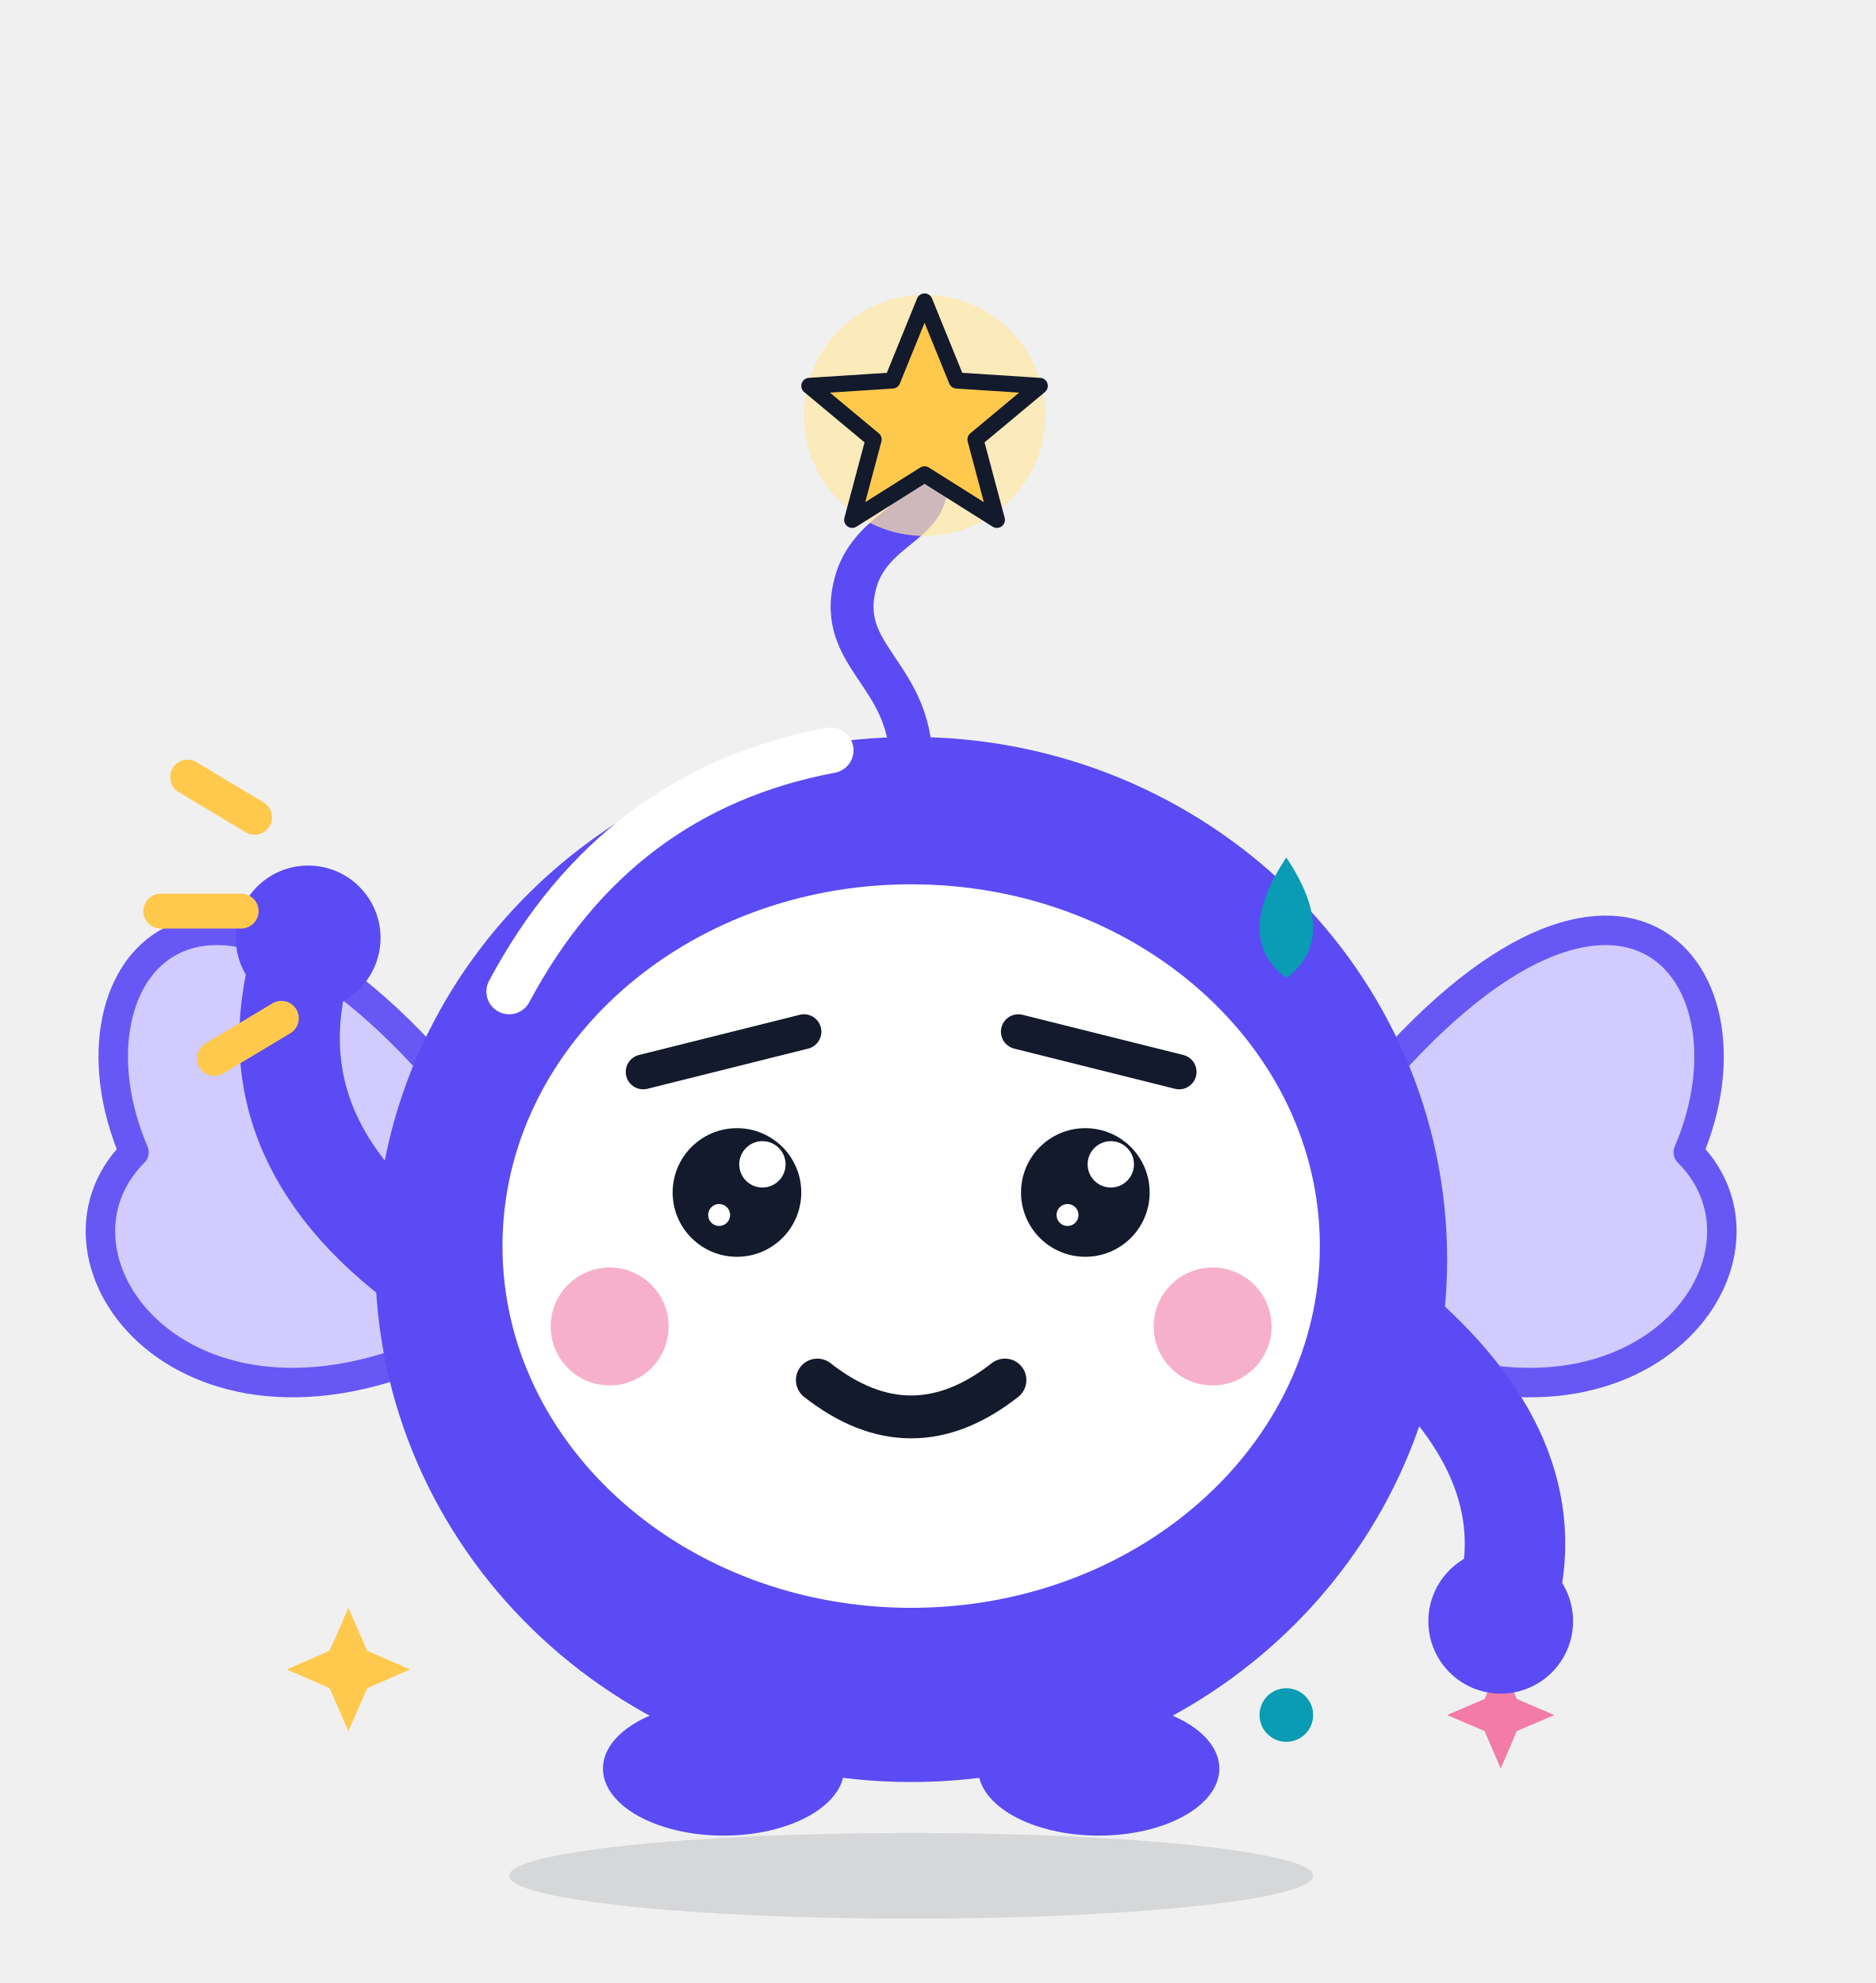
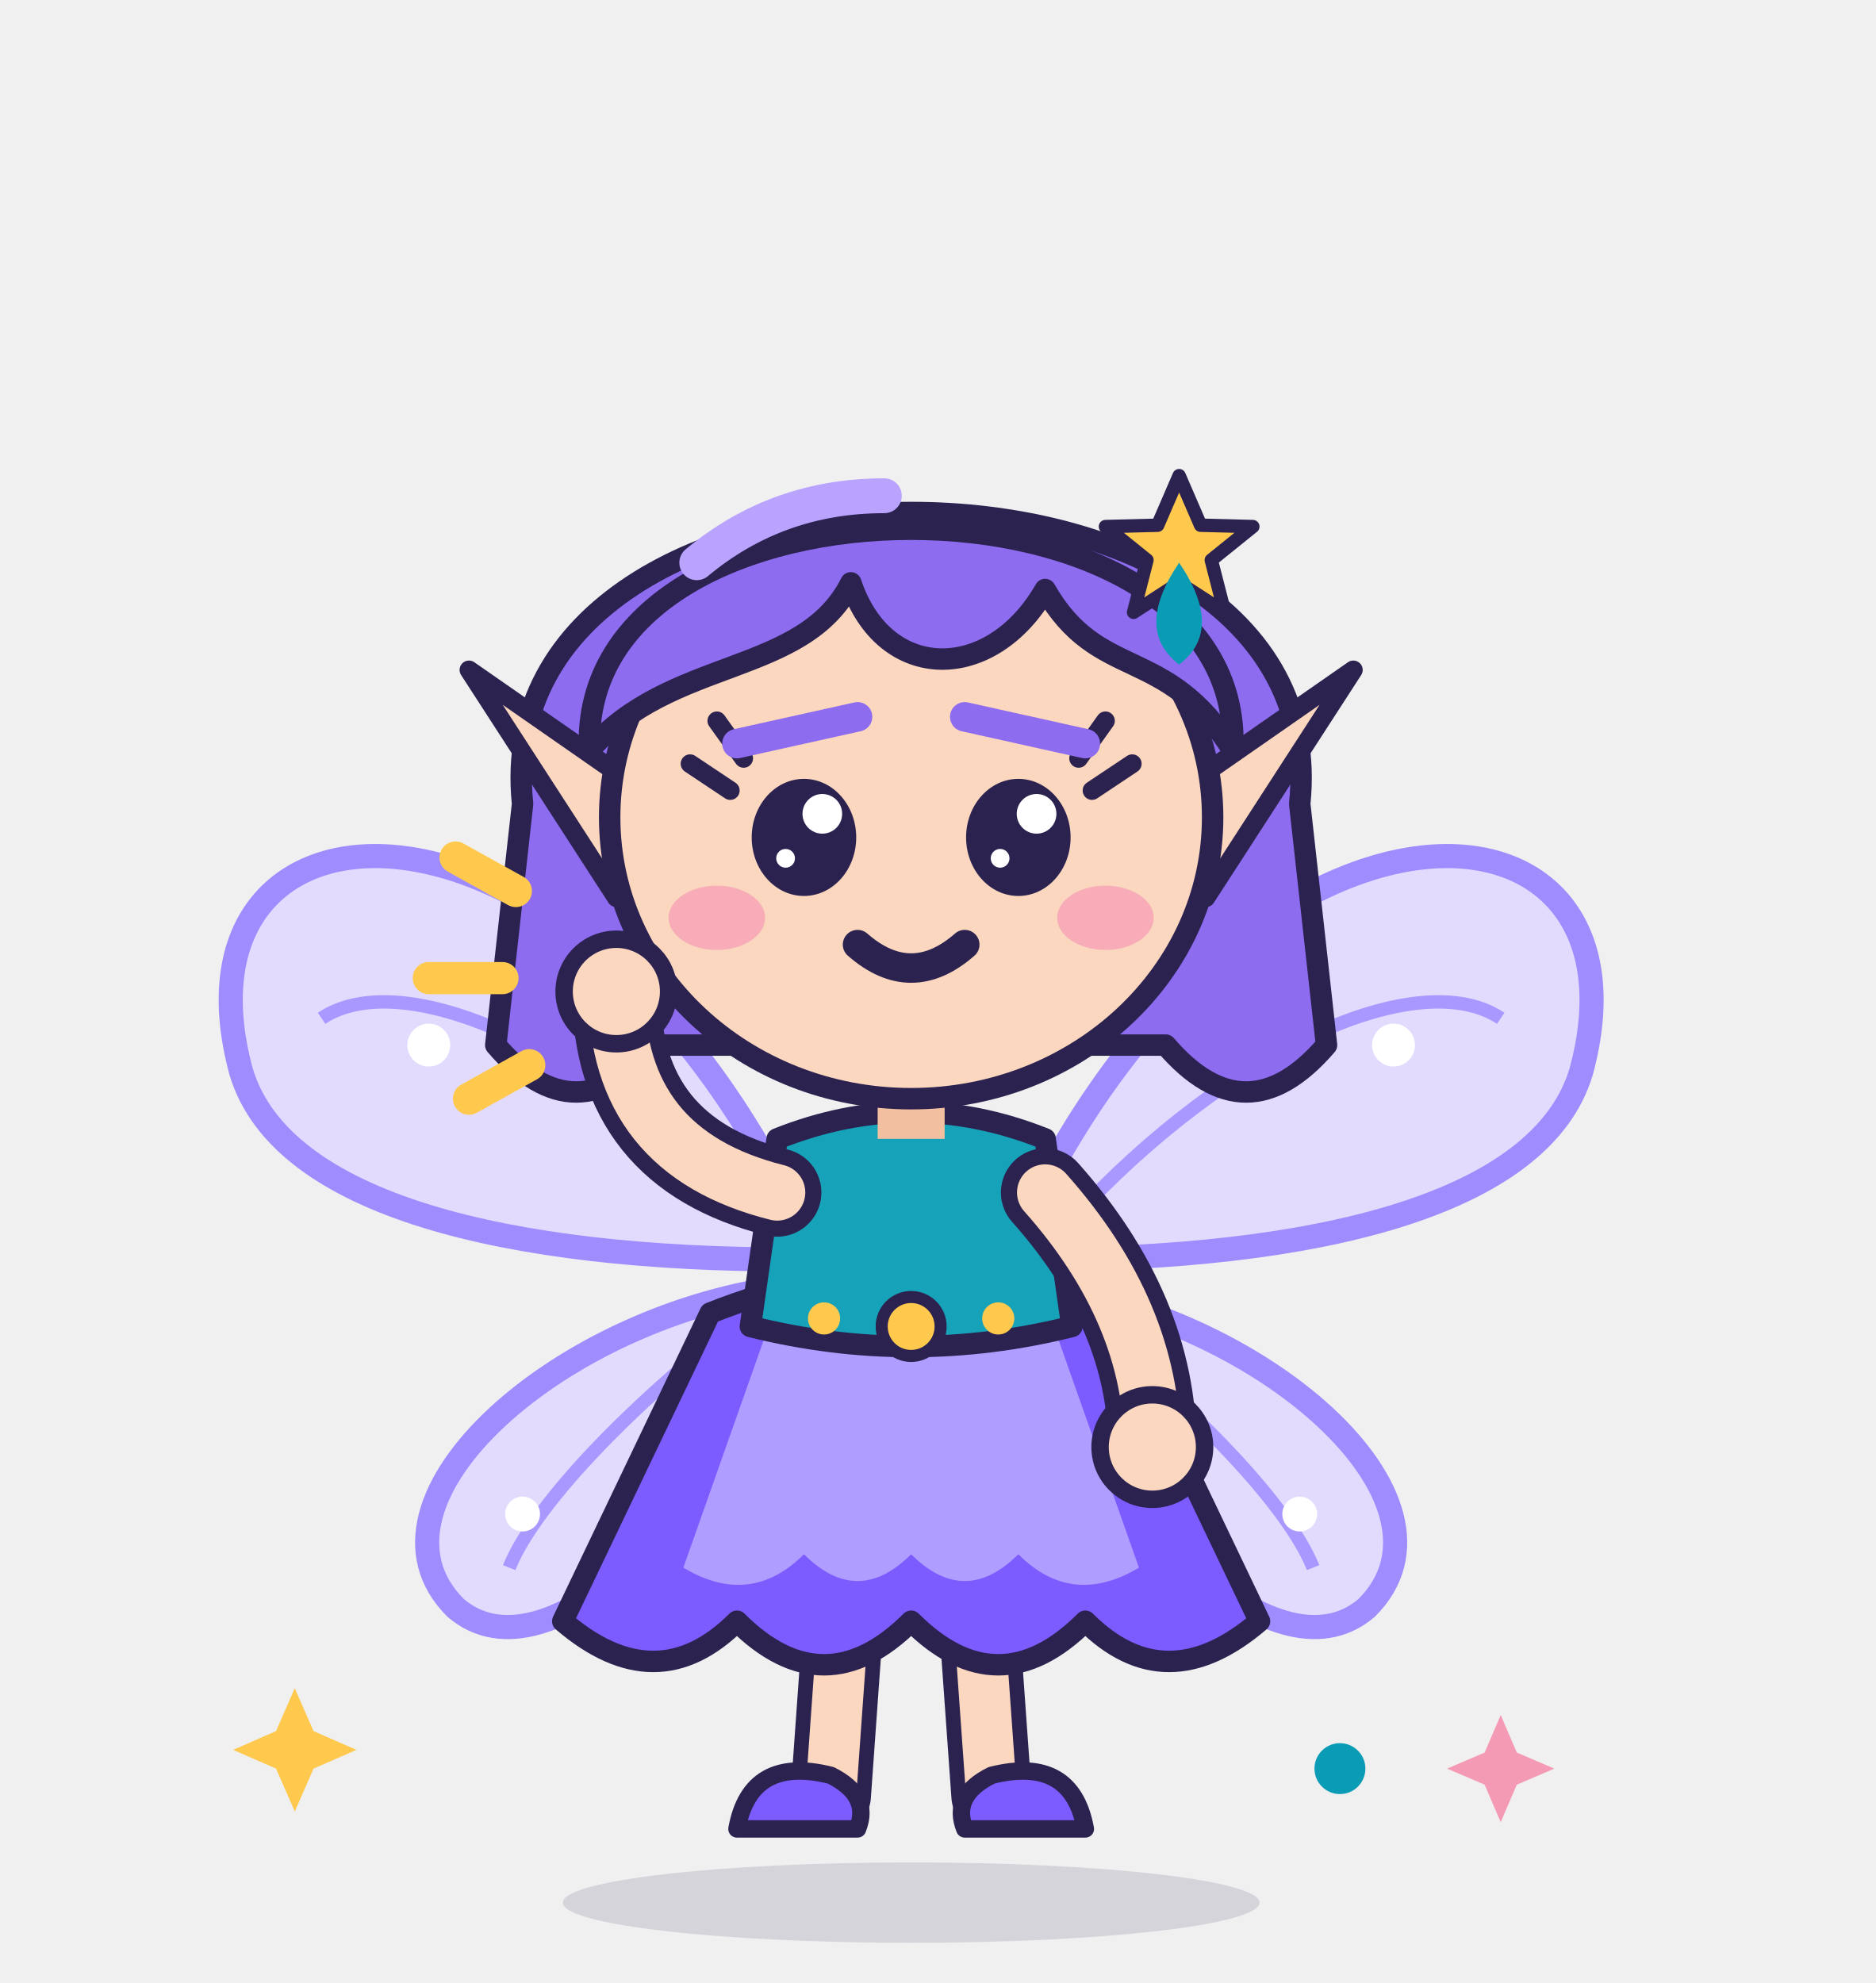
<svg xmlns="http://www.w3.org/2000/svg" viewBox="-8 -28 140 148" width="280" height="296" role="img" aria-labelledby="t">
  <style>.rd-wingL{transform-box:fill-box;transform-origin:100% 70%;animation:rd-flapL .38s ease-in-out infinite alternate}
.rd-wingR{transform-box:fill-box;transform-origin:0% 70%;animation:rd-flapR .38s ease-in-out infinite alternate}
.rd-star{transform-box:fill-box;transform-origin:center;animation:rd-star 2.2s ease-in-out infinite}
.rd-dust{transform-box:fill-box;transform-origin:center;animation:rd-dust 3s ease-in infinite}.rd-dust.b{animation-delay:1s}.rd-dust.c{animation-delay:2s}
.rd-shine{animation:rd-shine 3s ease-in-out infinite}
.rd-all{transform-box:fill-box;transform-origin:50% 100%;animation:rd-float 2.4s ease-in-out infinite}
.rd-look{animation:rd-look 5s ease-in-out infinite}
.rd-swing{transform-box:fill-box;transform-origin:100% 0%;animation:rd-swing 1.6s ease-in-out infinite alternate}
.rd-tip{transform-box:fill-box;transform-origin:center;animation:rd-tip 1.2s ease-in-out infinite alternate}
.rd-cheek{animation:rd-cheek 2.4s ease-in-out infinite}
.rd-dust,.rd-look,.rd-eyes,.rd-mouth-t,.rd-wave,.rd-bulb,.rd-ping,.rd-spark,.rd-dot,.rd-drop,.rd-sym,.rd-armL,.rd-armR,.rd-q{transform-box:fill-box;transform-origin:center}
.rd-eyes{animation:rd-blink 3.2s infinite}
.rd-ping{animation:rd-ping 2.4s ease-out infinite;transform-origin:50% 100%}
.rd-ping.b{animation-delay:.5s}
.rd-wave{transform-origin:0% 100%;animation:rd-wave .55s ease-in-out infinite alternate}
.rd-mouth-t{animation:rd-talk .24s ease-in-out infinite alternate}
.rd-snd{animation:rd-fade 1s ease-in-out infinite}.rd-snd.b{animation-delay:.3s}
.rd-bulb{animation:rd-pop 1.4s ease-in-out infinite alternate}
.rd-dot{animation:rd-fade 1.6s ease-in-out infinite}.rd-dot.b{animation-delay:.25s}.rd-dot.c{animation-delay:.5s}
.rd-spark{animation:rd-twinkle 1.1s ease-in-out infinite alternate}.rd-spark.b{animation-delay:.35s}.rd-spark.c{animation-delay:.7s}
.rd-jump{animation:rd-jump .5s cubic-bezier(.3,0,.5,1) infinite alternate}
.rd-drop{animation:rd-drop 1.8s ease-in infinite}
.rd-sym{animation:rd-bob 1.8s ease-in-out infinite alternate}.rd-sym.b{animation-delay:.4s}.rd-sym.c{animation-delay:.8s}
.rd-q{animation:rd-tilt 1.6s ease-in-out infinite alternate}
.rd-point{transform-box:fill-box;transform-origin:0% 100%;animation:rd-point .8s ease-in-out infinite alternate}
.rd-fist{transform-box:fill-box;transform-origin:100% 100%;animation:rd-fist .5s ease-in-out infinite alternate}
@keyframes rd-float{0%,100%{transform:translateY(0) rotate(0deg) scale(1,1)}25%{transform:translateY(-5px) rotate(-2.5deg) scale(.98,1.03)}50%{transform:translateY(-7px) rotate(0deg) scale(1,1)}75%{transform:translateY(-5px) rotate(2.5deg) scale(.98,1.03)}}
@keyframes rd-flapL{from{transform:rotate(8deg) scaleX(1)}to{transform:rotate(-14deg) scaleX(.72)}}
@keyframes rd-flapR{from{transform:rotate(-8deg) scaleX(1)}to{transform:rotate(14deg) scaleX(.72)}}
@keyframes rd-star{0%,100%{transform:rotate(0deg) scale(1)}50%{transform:rotate(72deg) scale(1.22)}}
@keyframes rd-dust{0%{transform:translateY(8px) scale(.3);opacity:0}20%{opacity:1}100%{transform:translateY(-26px) scale(1) rotate(90deg);opacity:0}}
@keyframes rd-shine{0%,100%{opacity:.35}50%{opacity:.75}}
@keyframes rd-look{0%,30%,100%{transform:translateX(0)}38%,55%{transform:translateX(-2.5px)}63%,80%{transform:translateX(2.5px)}}
@keyframes rd-swing{from{transform:rotate(-12deg)}to{transform:rotate(10deg)}}
@keyframes rd-tip{from{transform:scale(.85)}to{transform:scale(1.25)}}
@keyframes rd-cheek{0%,100%{opacity:.35}50%{opacity:.75}}
@keyframes rd-blink{0%,93%,100%{transform:scaleY(1)}96.5%{transform:scaleY(.08)}}
@keyframes rd-ping{0%{opacity:.9;transform:scale(.5)}100%{opacity:0;transform:scale(1.25)}}
@keyframes rd-wave{from{transform:rotate(-18deg)}to{transform:rotate(24deg)}}
@keyframes rd-talk{from{transform:scaleY(.3)}to{transform:scaleY(1.4)}}
@keyframes rd-fade{0%,100%{opacity:.15}50%{opacity:1}}
@keyframes rd-pop{from{transform:scale(.8) rotate(-6deg)}to{transform:scale(1.2) rotate(6deg)}}
@keyframes rd-twinkle{from{transform:scale(.4) rotate(0deg);opacity:.3}to{transform:scale(1.1) rotate(25deg);opacity:1}}
@keyframes rd-jump{from{transform:translateY(0) scale(1.04,.96)}to{transform:translateY(-12px) scale(.97,1.04)}}
@keyframes rd-drop{0%{transform:translateY(-3px);opacity:0}25%{opacity:1}100%{transform:translateY(9px);opacity:0}}
@keyframes rd-bob{from{transform:translateY(4px) rotate(-8deg)}to{transform:translateY(-5px) rotate(8deg)}}
@keyframes rd-tilt{from{transform:rotate(-14deg) translateY(2px)}to{transform:rotate(14deg) translateY(-3px)}}
@keyframes rd-point{from{transform:rotate(4deg)}to{transform:rotate(-16deg)}}
@keyframes rd-fist{from{transform:rotate(-6deg)}to{transform:rotate(16deg)}}
@media (prefers-reduced-motion:reduce){.rd-all,.rd-all *{animation:none!important}}</style>
-   <ellipse cx="60" cy="112" rx="30" ry="3.2" fill="#121A2B" opacity=".12" />
+   <ellipse cx="60" cy="114" rx="26" ry="3" fill="#2B2250" opacity=".14" />
+   <path class="rd-dust" d="M14 98 l1.4 3.2 l3.2 1.4 l-3.2 1.4 l-1.4 3.2 l-1.4 -3.2 l-3.2 -1.4 l3.2 -1.4 z" fill="#FFC94D" />
+   <path class="rd-dust b" d="M104 100 l1.2 2.8 l2.8 1.2 l-2.8 1.2 l-1.2 2.8 l-1.2 -2.8 l-2.8 -1.2 l2.8 -1.2 z" fill="#F59AB5" />
+   <circle class="rd-dust c" cx="92" cy="104" r="1.9" fill="#0A9BB5" />
  <g class="rd-all">
    <g>
-       <path class="rd-wingL" d="M28 56 C8 30 -4 44 2 58 C-6 66 6 82 26 72 Z" fill="#CFC8FF" stroke="#5B4BF5" stroke-width="2.2" stroke-linejoin="round" opacity=".92" />
-       <path class="rd-wingR" d="M92 56 C112 30 124 44 118 58 C126 66 114 82 94 72 Z" fill="#CFC8FF" stroke="#5B4BF5" stroke-width="2.2" stroke-linejoin="round" opacity=".92" />
-       <path d="M60 29 C60 22 54 21 56 15 C57.5 11 62 11 61 7" fill="none" stroke="#5B4BF5" stroke-width="3.2" stroke-linecap="round" />
-       <circle class="rd-ping" cx="61" cy="3" r="9" fill="#FFE7A3" opacity=".7" />
-       <path class="rd-star" d="M61 -5.5 L63.4 0.4 L69.6 0.8 L64.8 4.8 L66.4 10.8 L61 7.4 L55.6 10.8 L57.2 4.8 L52.4 0.8 L58.6 0.4 Z" fill="#FFC94D" stroke="#121A2B" stroke-width="1.2" stroke-linejoin="round" />
-       <path class="rd-dust" d="M18 92 l1.4 3.2 l3.2 1.4 l-3.2 1.4 l-1.4 3.2 l-1.4 -3.2 l-3.2 -1.4 l3.2 -1.4 z" fill="#FFC94D" />
-       <path class="rd-dust b" d="M104 96 l1.2 2.8 l2.8 1.2 l-2.8 1.2 l-1.2 2.8 l-1.2 -2.8 l-2.8 -1.2 l2.8 -1.2 z" fill="#F27BA8" />
-       <circle class="rd-dust c" cx="88" cy="100" r="2" fill="#0A9BB5" />
-       <ellipse cx="46" cy="104" rx="9" ry="5" fill="#5B4BF5" />
-       <ellipse cx="74" cy="104" rx="9" ry="5" fill="#5B4BF5" />
-       <g class="rd-fist">
-         <path d="M23 66 Q10 56 15 42" fill="none" stroke="#5B4BF5" stroke-width="7.5" stroke-linecap="round" />
-         <circle cx="15" cy="42" r="5.4" fill="#5B4BF5" />
+       <g class="rd-wingL">
+         <path d="M51 62 C34 28 4 30 10 52 C13 62 30 66 51 66 Z" fill="#E2DAFF" stroke="#9B87FF" stroke-width="1.8" stroke-linejoin="round" opacity=".95" />
+         <path d="M51 68 C34 70 18 84 26 92 C33 98 46 84 51 72 Z" fill="#E2DAFF" stroke="#9B87FF" stroke-width="1.8" stroke-linejoin="round" opacity=".95" />
+         <path d="M48 63 C36 50 22 44 16 48 M48 70 C40 76 32 84 30 89" fill="none" stroke="#9B87FF" stroke-width="1" opacity=".8" />
+         <circle cx="24" cy="50" r="1.6" fill="#FFFFFF" />
+         <circle cx="31" cy="85" r="1.3" fill="#FFFFFF" />
      </g>
-       <g class="rd-swing">
-         <path d="M97 72 Q108 82 104 93" fill="none" stroke="#5B4BF5" stroke-width="7.5" stroke-linecap="round" />
-         <circle cx="104" cy="93" r="5.4" fill="#5B4BF5" />
+       <g class="rd-wingR">
+         <path d="M69 62 C86 28 116 30 110 52 C107 62 90 66 69 66 Z" fill="#E2DAFF" stroke="#9B87FF" stroke-width="1.8" stroke-linejoin="round" opacity=".95" />
+         <path d="M69 68 C86 70 102 84 94 92 C87 98 74 84 69 72 Z" fill="#E2DAFF" stroke="#9B87FF" stroke-width="1.8" stroke-linejoin="round" opacity=".95" />
+         <path d="M72 63 C84 50 98 44 104 48 M72 70 C80 76 88 84 90 89" fill="none" stroke="#9B87FF" stroke-width="1" opacity=".8" />
+         <circle cx="96" cy="50" r="1.6" fill="#FFFFFF" />
+         <circle cx="89" cy="85" r="1.3" fill="#FFFFFF" />
      </g>
-       <ellipse cx="60" cy="66" rx="40" ry="39" fill="#5B4BF5" />
-       <path class="rd-shine" d="M30 46 Q38 31 54 28" fill="none" stroke="#FFFFFF" stroke-width="3.4" stroke-linecap="round" />
-       <ellipse cx="60" cy="65" rx="30.5" ry="27" fill="#FFFFFF" />
+       <path d="M55 92 L54 106 M65 92 L66 106" stroke="#2B2250" stroke-width="6" stroke-linecap="round" />
+       <path d="M55 92 L54 106 M65 92 L66 106" stroke="#FAD7BE" stroke-width="3.8" stroke-linecap="round" />
+       <path d="M47 108.5 Q48 103 54 104.5 Q57 106 56 108.5 Z M73 108.5 Q72 103 66 104.5 Q63 106 64 108.5 Z" fill="#7C5CFF" stroke="#2B2250" stroke-width="1.3" stroke-linejoin="round" />
+       <path d="M45 70 Q60 64 75 70 L86 93 Q79 99 73 93 Q66.5 99.5 60 93 Q53.5 99.5 47 93 Q41 99 34 93 Z" fill="#7C5CFF" stroke="#2B2250" stroke-width="1.6" stroke-linejoin="round" />
+       <path d="M49 72 Q60 68 71 72 L77 89 Q72 92 68 88 Q64 92 60 88 Q56 92 52 88 Q48 92 43 89 Z" fill="#B9A8FF" opacity=".85" />
+       <path d="M50 57 Q60 53 70 57 L72 71 Q60 74 48 71 Z" fill="#16A2B8" stroke="#2B2250" stroke-width="1.6" stroke-linejoin="round" />
+       <circle cx="60" cy="71" r="2.2" fill="#FFC94D" stroke="#2B2250" stroke-width=".9" />
+       <circle cx="53.5" cy="70.4" r="1.2" fill="#FFC94D" />
+       <circle cx="66.5" cy="70.4" r="1.2" fill="#FFC94D" />
+       <path d="M57.5 51 h5 v6 h-5 Z" fill="#F2BFA0" />
+       <path d="M31 32 C28 3 92 3 89 32 L91 50 Q85 57 79 50 L41 50 Q35 57 29 50 Z" fill="#8E6CF0" stroke="#2B2250" stroke-width="1.6" stroke-linejoin="round" />
+       <path d="M38.5 30 L27 22 L38 39 Z M81.5 30 L93 22 L82 39 Z" fill="#FAD7BE" stroke="#2B2250" stroke-width="1.4" stroke-linejoin="round" />
+       <ellipse cx="60" cy="33" rx="22.5" ry="21" fill="#FAD7BE" stroke="#2B2250" stroke-width="1.6" />
      <g class="rd-cheek">
-         <circle cx="37.5" cy="71" r="4.4" fill="#F27BA8" opacity=".6" />
-         <circle cx="82.5" cy="71" r="4.4" fill="#F27BA8" opacity=".6" />
+         <ellipse cx="45.5" cy="40.5" rx="3.6" ry="2.4" fill="#F59AB5" opacity=".7" />
+         <ellipse cx="74.5" cy="40.5" rx="3.6" ry="2.4" fill="#F59AB5" opacity=".7" />
      </g>
      <g class="rd-look">
        <g class="rd-eyes">
-           <circle cx="47" cy="61" r="4.8" fill="#121A2B" />
-           <circle cx="48.9" cy="58.9" r="1.73" fill="#FFFFFF" />
-           <circle cx="45.67" cy="62.68" r="0.82" fill="#FFFFFF" />
-           <circle cx="73" cy="61" r="4.8" fill="#121A2B" />
-           <circle cx="74.9" cy="58.9" r="1.73" fill="#FFFFFF" />
-           <circle cx="71.67" cy="62.68" r="0.82" fill="#FFFFFF" />
-           <path d="M40 52 L52 49 M80 52 L68 49" stroke="#121A2B" stroke-width="2.6" stroke-linecap="round" />
+           <ellipse cx="52" cy="34.5" rx="3.9" ry="4.37" fill="#2B2250" />
+           <circle cx="53.37" cy="32.74" r="1.48" fill="#FFFFFF" />
+           <circle cx="50.63" cy="36.06" r="0.7" fill="#FFFFFF" />
+           <ellipse cx="68" cy="34.5" rx="3.9" ry="4.37" fill="#2B2250" />
+           <circle cx="69.36" cy="32.74" r="1.48" fill="#FFFFFF" />
+           <circle cx="66.64" cy="36.06" r="0.7" fill="#FFFFFF" />
+           <path d="M46.5 31 l-3 -2 M47.5 28.6 l-2 -2.8 M73.5 31 l3 -2 M72.5 28.6 l2 -2.8" stroke="#2B2250" stroke-width="1.4" stroke-linecap="round" />
+           <path d="M47 27.5 L56 25.5" fill="none" stroke="#8E6CF0" stroke-width="2.2" stroke-linecap="round" />
+           <path d="M73 27.5 L64 25.5" fill="none" stroke="#8E6CF0" stroke-width="2.2" stroke-linecap="round" />
        </g>
      </g>
-       <path d="M53 75 Q60 80.5 67 75" fill="none" stroke="#121A2B" stroke-width="3.2" stroke-linecap="round" />
-       <path class="rd-drop" d="M88 36 q4 6 0 9 q-4 -3 0 -9 z" fill="#0A9BB5" />
-       <path d="M6 30 l5 3 M4 40 h6 M8 51 l5 -3" stroke="#FFC94D" stroke-width="2.6" stroke-linecap="round" />
+       <path d="M56 42.5 Q60 46 64 42.5" fill="none" stroke="#2B2250" stroke-width="2.2" stroke-linecap="round" />
+       <path d="M36 28 C35 6 85 6 84 28 C79 20 74 23 70 16 C66 23 58 23 55.5 15.5 C52 22.5 42 21 36 28 Z" fill="#8E6CF0" stroke="#2B2250" stroke-width="1.6" stroke-linejoin="round" />
+       <path class="rd-shine" d="M44 14 Q50 9 58 9" fill="none" stroke="#B9A3FF" stroke-width="2.6" stroke-linecap="round" />
+       <g transform="translate(80 13)">
+         <path class="rd-tip" d="M0 -5.5 L1.6 -1.8 L5.5 -1.7 L2.4 .8 L3.4 4.7 L0 2.5 L-3.4 4.7 L-2.4 .8 L-5.5 -1.7 L-1.6 -1.8 Z" fill="#FFC94D" stroke="#2B2250" stroke-width="1" stroke-linejoin="round" />
+       </g>
+       <g class="rd-fist">
+         <g>
+           <path d="M50 61 Q38 58 38 46" fill="none" stroke="#2B2250" stroke-width="6.6" stroke-linecap="round" />
+           <path d="M50 61 Q38 58 38 46" fill="none" stroke="#FAD7BE" stroke-width="4.2" stroke-linecap="round" />
+           <circle cx="38" cy="46" r="3.9" fill="#FAD7BE" stroke="#2B2250" stroke-width="1.3" />
+         </g>
+       </g>
+       <g class="rd-swing">
+         <path d="M70 61 Q78 70 78 80" fill="none" stroke="#2B2250" stroke-width="6.6" stroke-linecap="round" />
+         <path d="M70 61 Q78 70 78 80" fill="none" stroke="#FAD7BE" stroke-width="4.2" stroke-linecap="round" />
+         <circle cx="78" cy="80" r="3.9" fill="#FAD7BE" stroke="#2B2250" stroke-width="1.3" />
+       </g>
+       <path class="rd-drop" d="M80 14 q3.4 5 0 7.6 q-3.4 -2.6 0 -7.6 z" fill="#0A9BB5" />
+       <path d="M26 36 l4.5 2.5 M24 45 h5.5 M27 54 l4.5 -2.5" stroke="#FFC94D" stroke-width="2.4" stroke-linecap="round" />
    </g>
  </g>
</svg>
